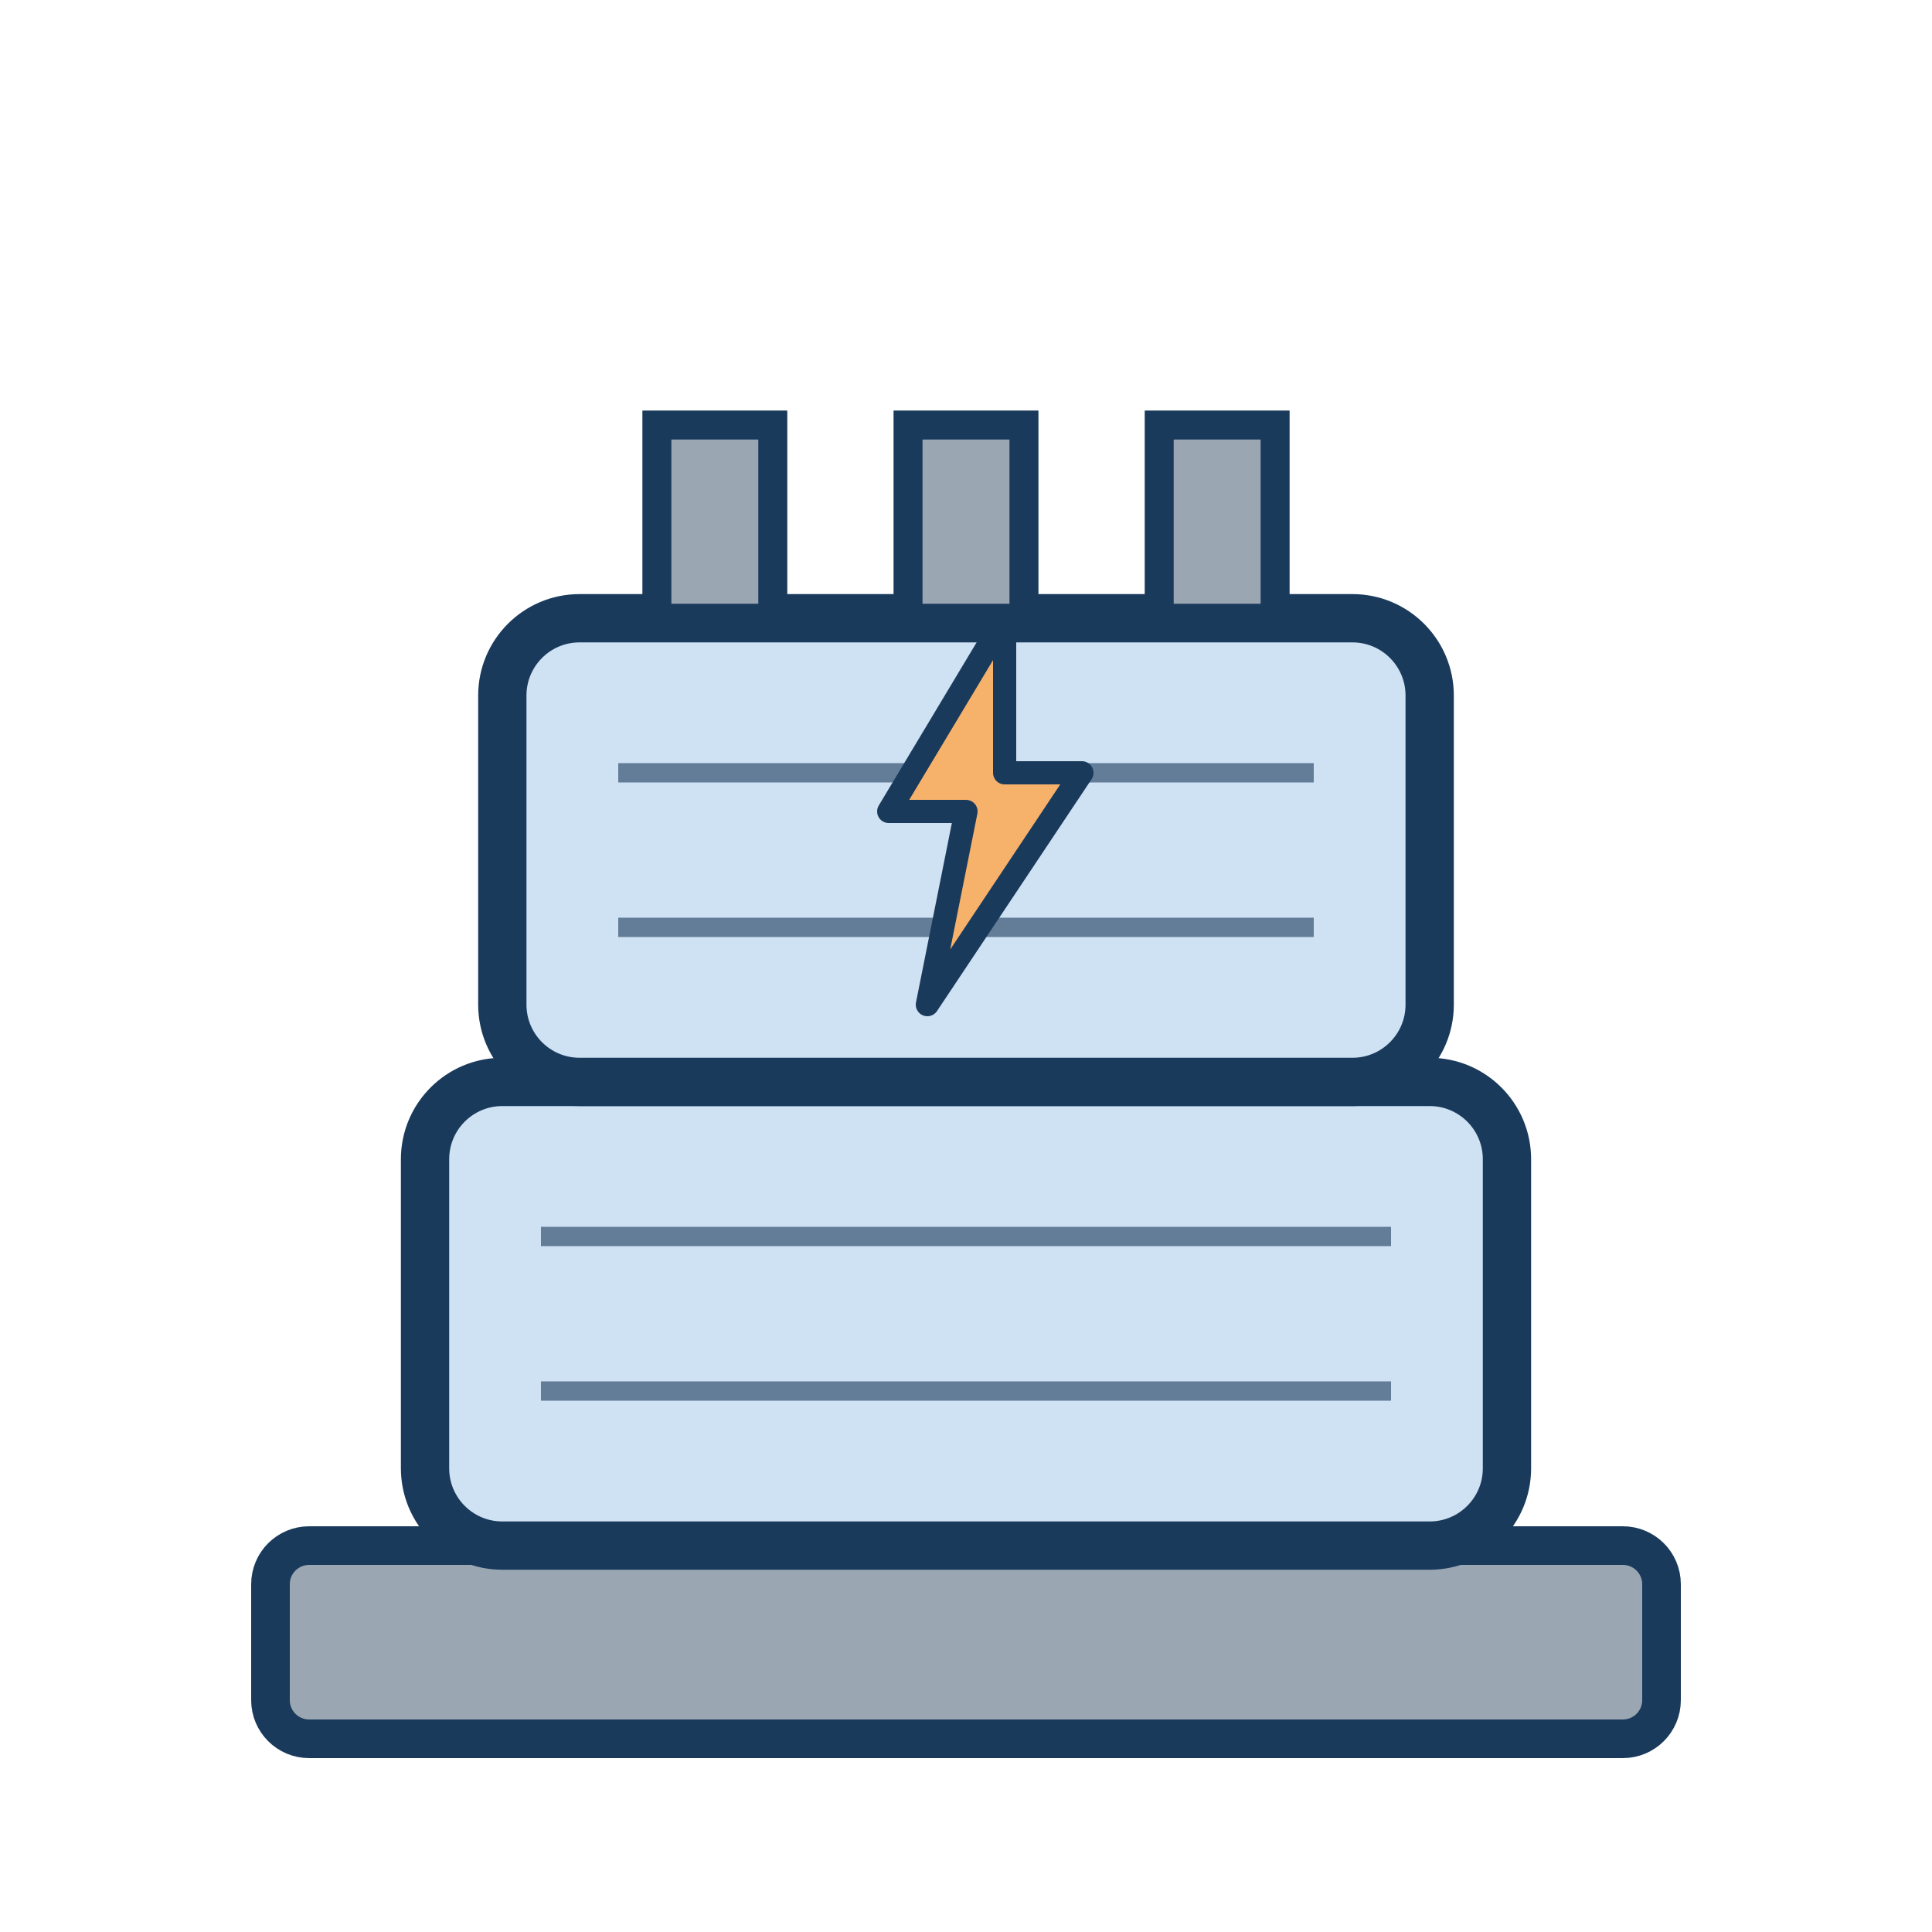
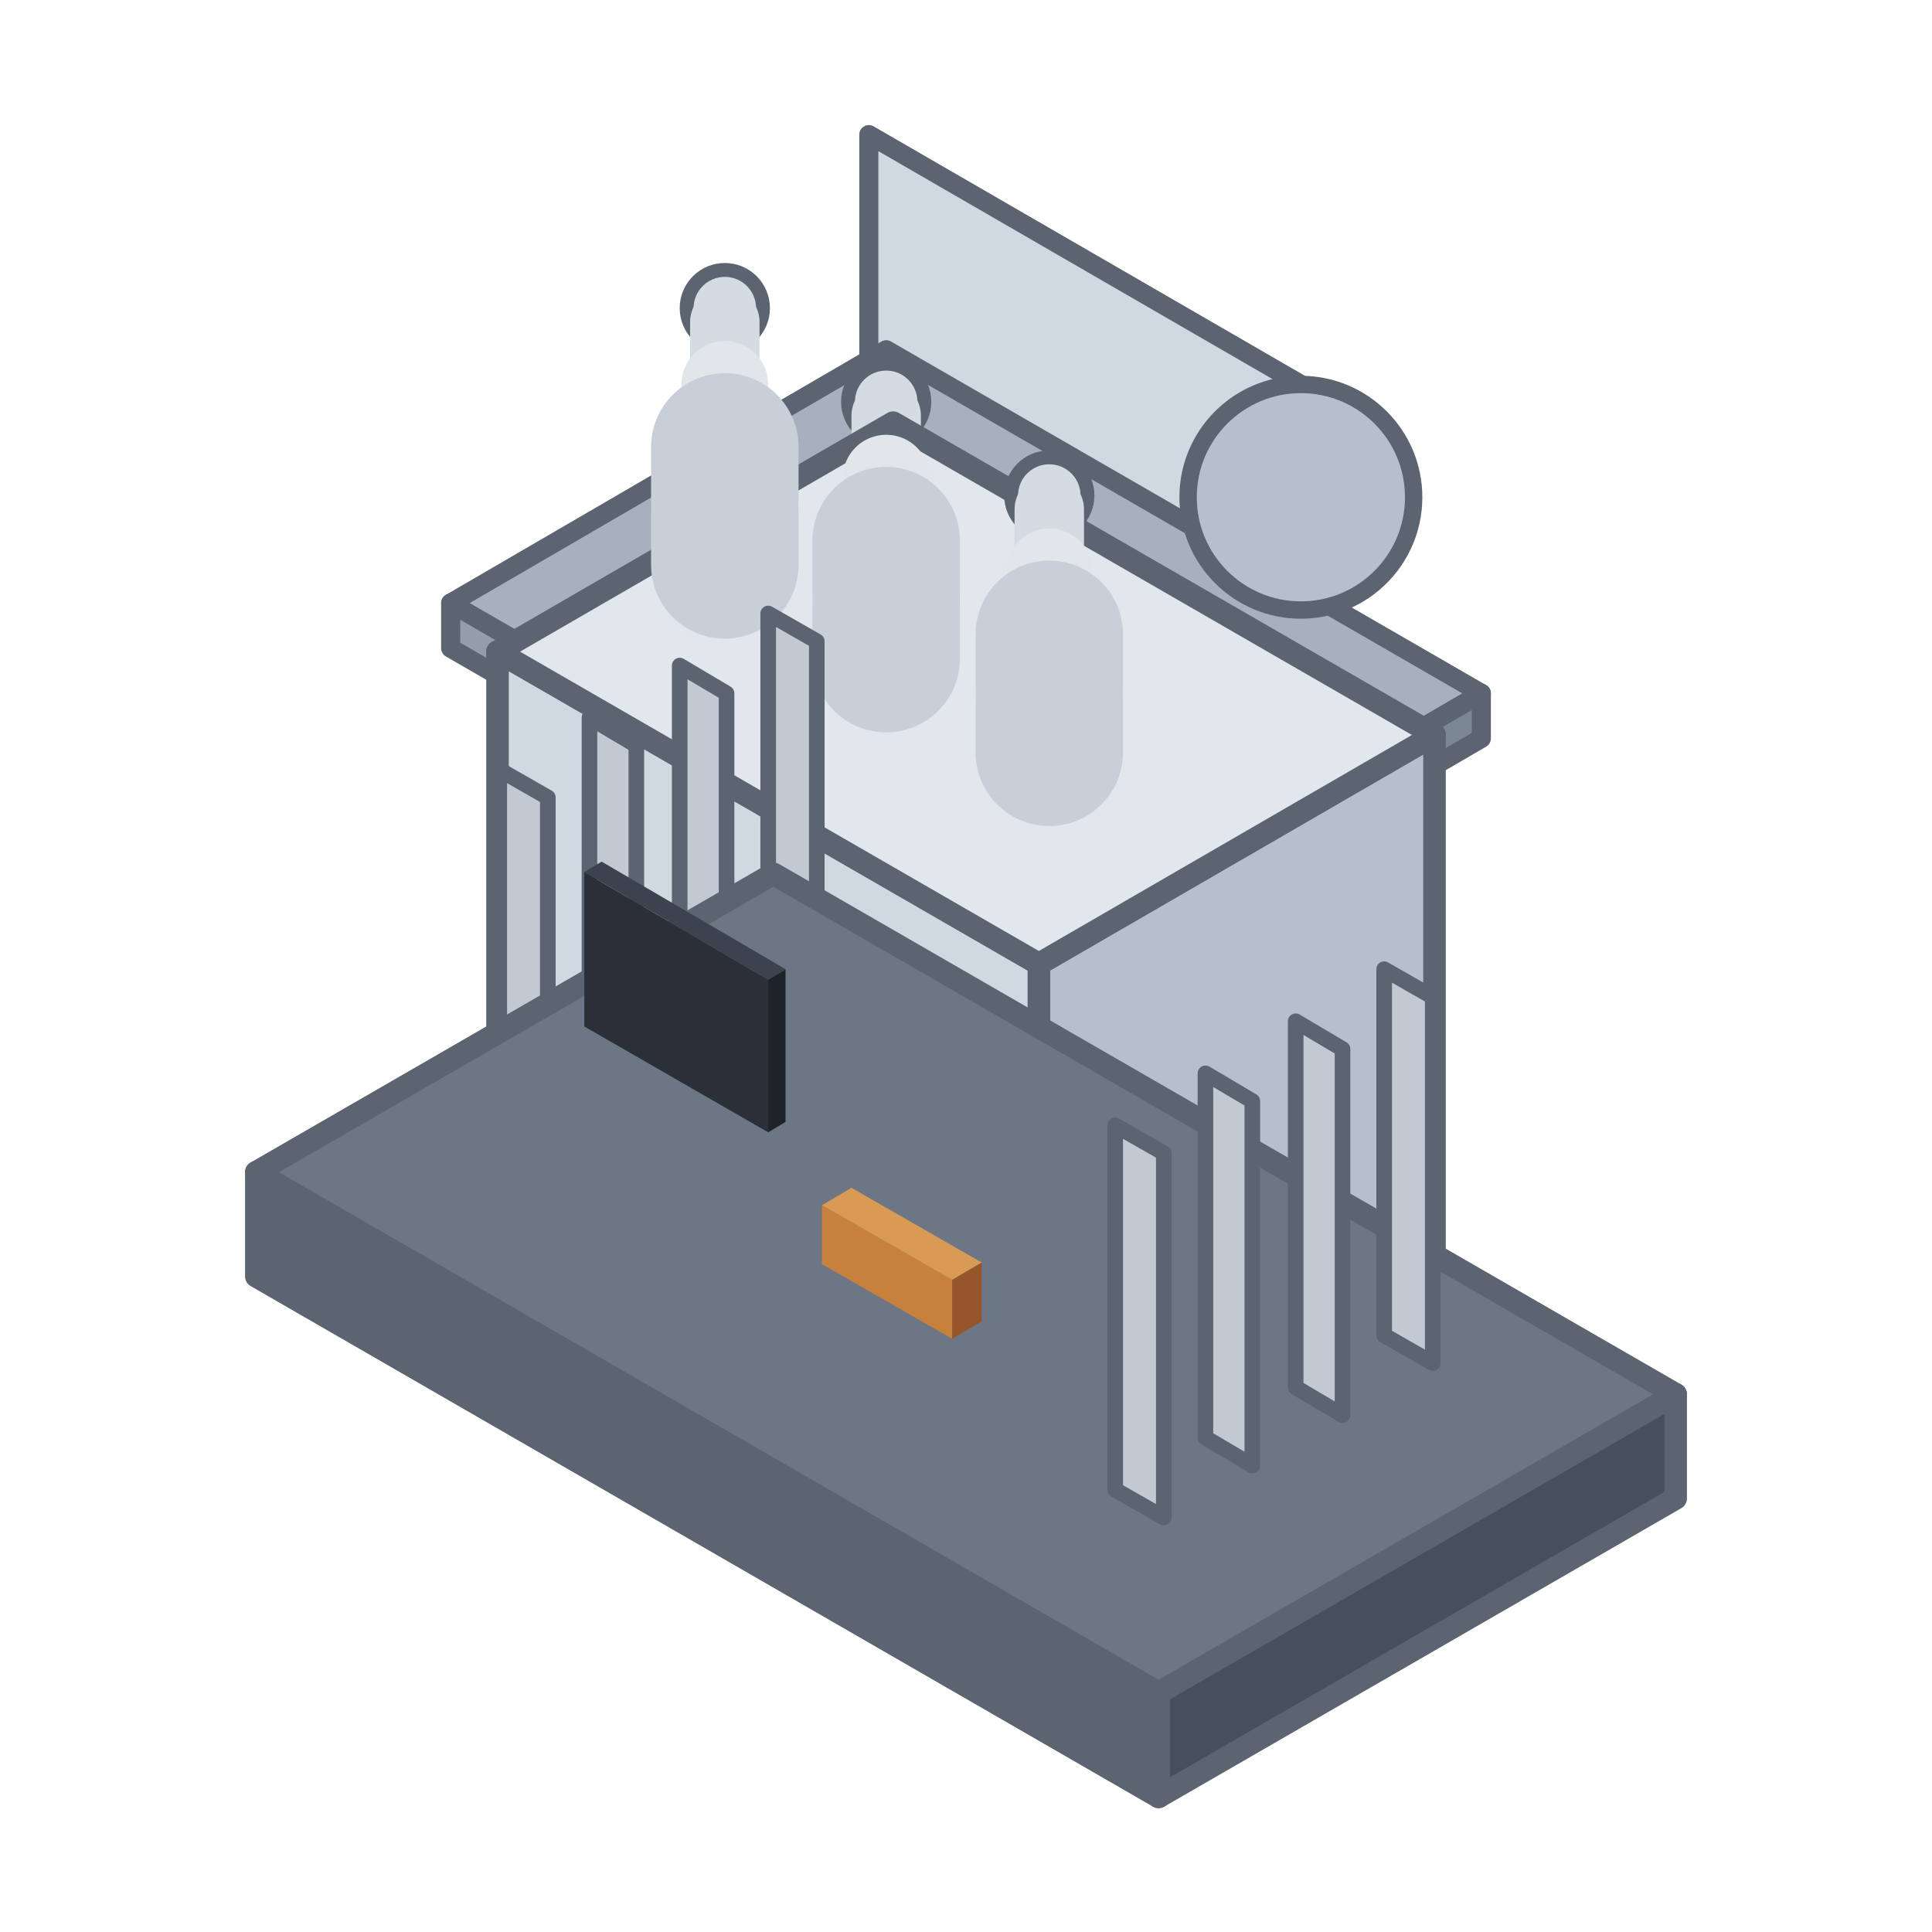
<svg xmlns="http://www.w3.org/2000/svg" viewBox="0 0 100 100" width="100" height="100">
-   <rect x="14" y="80" width="72" height="10" rx="2" ry="2" fill="#9aa7b3" stroke="#1a3a5c" stroke-width="2" stroke-linejoin="round" />
-   <rect x="22" y="56" width="56" height="24" rx="4" ry="4" fill="#cfe2f3" stroke="#1a3a5c" stroke-width="2.5" stroke-linejoin="round" />
-   <rect x="26" y="32" width="48" height="24" rx="4" ry="4" fill="#cfe2f3" stroke="#1a3a5c" stroke-width="2.5" stroke-linejoin="round" />
-   <rect x="34" y="22" width="6" height="10" fill="#9aa7b3" stroke="#1a3a5c" stroke-width="1.5" />
-   <rect x="47" y="22" width="6" height="10" fill="#9aa7b3" stroke="#1a3a5c" stroke-width="1.5" />
-   <rect x="60" y="22" width="6" height="10" fill="#9aa7b3" stroke="#1a3a5c" stroke-width="1.5" />
-   <line x1="28" y1="64" x2="72" y2="64" stroke="#1a3a5c" stroke-width="1" opacity="0.6" />
-   <line x1="28" y1="72" x2="72" y2="72" stroke="#1a3a5c" stroke-width="1" opacity="0.6" />
-   <line x1="32" y1="40" x2="68" y2="40" stroke="#1a3a5c" stroke-width="1" opacity="0.6" />
-   <line x1="32" y1="48" x2="68" y2="48" stroke="#1a3a5c" stroke-width="1" opacity="0.6" />
-   <path d="M52 32 L46 42 L50 42 L48 52 L56 40 L52 40 Z" fill="#f6b26b" stroke="#1a3a5c" stroke-width="1.2" stroke-linejoin="round" />
+   <g transform="translate(50.00 71.81) scale(0.8981)">
+     <polygon points="-5.6,-59.2 19.3,-44.8 19.3,-57.8 -5.6,-72.2" fill="#d0d8e1" stroke="#5b6470" stroke-width="1.1" stroke-linejoin="round" />
+     <circle cx="-13.9" cy="-62.2" r="2.2" fill="#d5dbe3" stroke="#5b6470" stroke-width="0.8" />
+     <line x1="-13.9" y1="-57.8" x2="-13.9" y2="-61.4" stroke="#d5dbe3" stroke-width="4.0" stroke-linecap="round" />
+     <polygon points="29.7,-37.4 4.6,-22.8 4.6,-25.4 29.7,-40.0" fill="#7c8794" stroke="#5b6470" stroke-width="1.1" stroke-linejoin="round" />
+     <polygon points="-29.7,-42.6 4.6,-22.8 4.6,-25.4 -29.7,-45.2" fill="#939dab" stroke="#5b6470" stroke-width="1.1" stroke-linejoin="round" />
+     <polygon points="-4.6,-59.8 29.7,-40.0 4.6,-25.4 -29.7,-45.2" fill="#a7b0bc" stroke="#5b6470" stroke-width="1.1" stroke-linejoin="round" />
+     <circle cx="-4.6" cy="-56.8" r="2.2" fill="#d5dbe3" stroke="#5b6470" stroke-width="0.8" />
+     <circle cx="19.3" cy="-51.3" r="6.5" fill="#b6bfcb" stroke="#5b6470" stroke-width="1.0" />
+     <line x1="-13.9" y1="-45.8" x2="-13.9" y2="-57.8" stroke="#e2e6eb" stroke-width="5.0" stroke-linecap="round" />
+     <line x1="-4.6" y1="-52.4" x2="-4.6" y2="-56.0" stroke="#d5dbe3" stroke-width="4.0" stroke-linecap="round" />
+     <polygon points="27.0,-3.6 4.2,9.6 4.2,-24.4 27.0,-37.6" fill="#b6bfcb" stroke="#5b6470" stroke-width="1.3" stroke-linejoin="round" />
+     <polygon points="-27.0,-8.4 4.2,9.6 4.2,-24.4 -27.0,-42.4" fill="#d0d8e1" stroke="#5b6470" stroke-width="1.3" stroke-linejoin="round" />
+     <polygon points="-4.2,-55.6 27.0,-37.6 4.2,-24.4 -27.0,-42.4" fill="#e2e7ee" stroke="#5b6470" stroke-width="1.3" stroke-linejoin="round" />
+     <line x1="-13.9" y1="-51.2" x2="-13.9" y2="-54.2" stroke="#c9cfd8" stroke-width="8.5" stroke-linecap="round" />
+     <circle cx="4.8" cy="-51.4" r="2.2" fill="#d5dbe3" stroke="#5b6470" stroke-width="0.8" />
+     <line x1="-4.6" y1="-40.4" x2="-4.6" y2="-52.4" stroke="#e2e6eb" stroke-width="5.0" stroke-linecap="round" />
+     <line x1="4.8" y1="-47.0" x2="4.8" y2="-50.6" stroke="#d5dbe3" stroke-width="4.0" stroke-linecap="round" />
+     <line x1="-13.9" y1="-47.4" x2="-13.9" y2="-50.4" stroke="#c9cfd8" stroke-width="8.5" stroke-linecap="round" />
+     <line x1="-4.6" y1="-45.8" x2="-4.6" y2="-48.8" stroke="#c9cfd8" stroke-width="8.5" stroke-linecap="round" />
+     <line x1="4.8" y1="-35.0" x2="4.8" y2="-47.0" stroke="#e2e6eb" stroke-width="5.0" stroke-linecap="round" />
+     <line x1="-4.6" y1="-42.0" x2="-4.6" y2="-45.0" stroke="#c9cfd8" stroke-width="8.5" stroke-linecap="round" />
+     <polygon points="-11.4,-23.5 -8.6,-21.9 -8.6,-43.0 -11.4,-44.6" fill="#c2c9d3" stroke="#5b6470" stroke-width="0.9" stroke-linejoin="round" />
+     <line x1="4.8" y1="-40.4" x2="4.8" y2="-43.4" stroke="#c9cfd8" stroke-width="8.5" stroke-linecap="round" />
+     <polygon points="-16.5,-20.5 -13.8,-18.9 -13.8,-40.0 -16.5,-41.6" fill="#c2c9d3" stroke="#5b6470" stroke-width="0.9" stroke-linejoin="round" />
+     <line x1="4.8" y1="-36.6" x2="4.8" y2="-39.6" stroke="#c9cfd8" stroke-width="8.5" stroke-linecap="round" />
+     <polygon points="-21.7,-17.6 -19.0,-16.0 -19.0,-37.0 -21.7,-38.6" fill="#c2c9d3" stroke="#5b6470" stroke-width="0.9" stroke-linejoin="round" />
+     <polygon points="-26.9,-14.6 -24.1,-13.0 -24.1,-34.0 -26.9,-35.6" fill="#c2c9d3" stroke="#5b6470" stroke-width="0.9" stroke-linejoin="round" />
+     <polygon points="40.9,6.4 11.1,23.6 11.1,17.6 40.9,0.4" fill="#474f5a" stroke="#5b6470" stroke-width="1.3" stroke-linejoin="round" />
+     <polygon points="-40.9,-6.4 11.1,23.6 11.1,17.6 -40.9,-12.4" fill="#5b6470" stroke="#5b6470" stroke-width="1.3" stroke-linejoin="round" />
+     <polygon points="-11.1,-29.6 40.9,0.4 11.1,17.6 -40.9,-12.4" fill="#6d7684" stroke="#5b6470" stroke-width="1.3" stroke-linejoin="round" />
+     <polygon points="24.1,-3.0 26.9,-1.4 26.9,-22.5 24.1,-24.1" fill="#c2c9d3" stroke="#5b6470" stroke-width="0.9" stroke-linejoin="round" />
+     <polygon points="19.0,-0.0 21.7,1.6 21.7,-19.5 19.0,-21.1" fill="#c2c9d3" stroke="#5b6470" stroke-width="0.9" stroke-linejoin="round" />
+     <polygon points="13.8,2.9 16.5,4.5 16.5,-16.5 13.8,-18.1" fill="#c2c9d3" stroke="#5b6470" stroke-width="0.9" stroke-linejoin="round" />
+     <polygon points="8.6,5.9 11.4,7.5 11.4,-13.5 8.6,-15.1" fill="#c2c9d3" stroke="#5b6470" stroke-width="0.9" stroke-linejoin="round" />
+     <polygon points="-10.4,-15.3 -11.4,-14.7 -11.4,-23.5 -10.4,-24.1" fill="#1e232a" />
+     <polygon points="-22.0,-20.8 -11.4,-14.7 -11.4,-23.5 -22.0,-29.7" fill="#2b3038" />
+     <polygon points="-21.0,-30.3 -10.4,-24.1 -11.4,-23.5 -22.0,-29.7" fill="#3c434e" />
+     <polygon points="0.9,-3.8 -0.8,-2.8 -0.8,-6.2 0.9,-7.2" fill="#96562a" />
+     <polygon points="-8.3,-7.1 -0.8,-2.8 -0.8,-6.2 -8.3,-10.5" fill="#c8813c" />
+     <polygon points="-6.6,-11.5 0.9,-7.2 -0.8,-6.2 -8.3,-10.5" fill="#d99a55" />
+   </g>
</svg>
